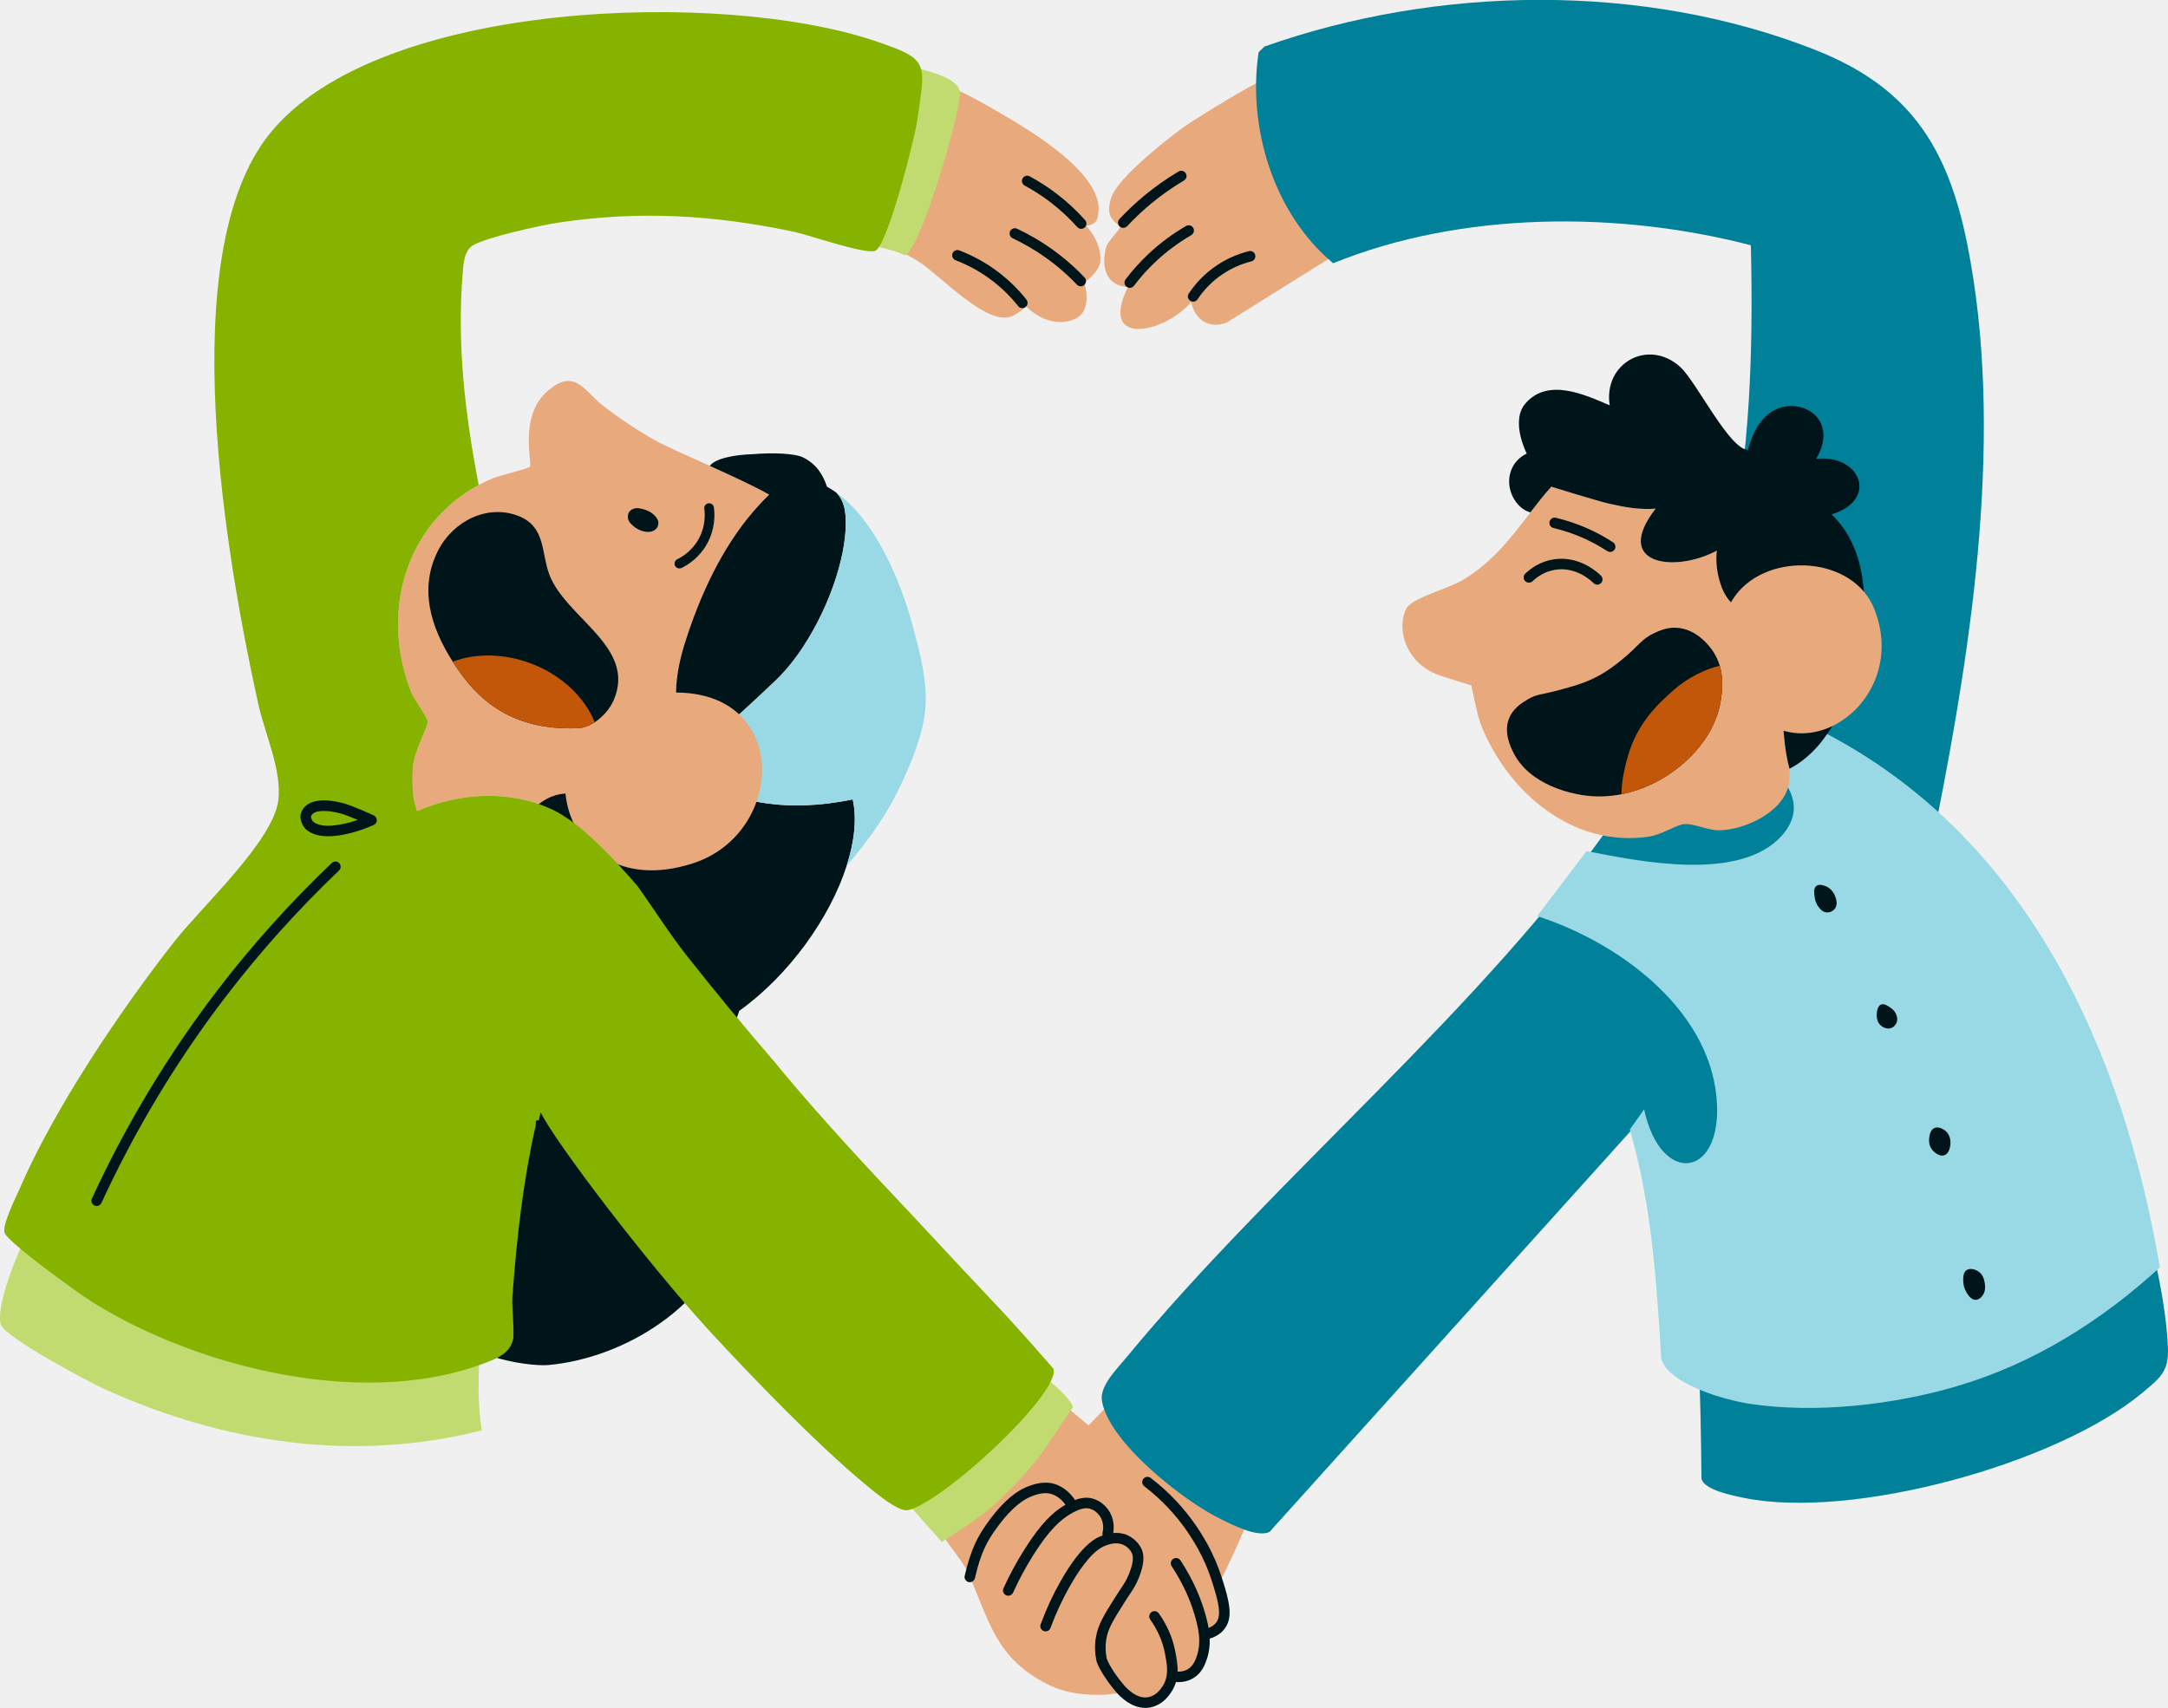
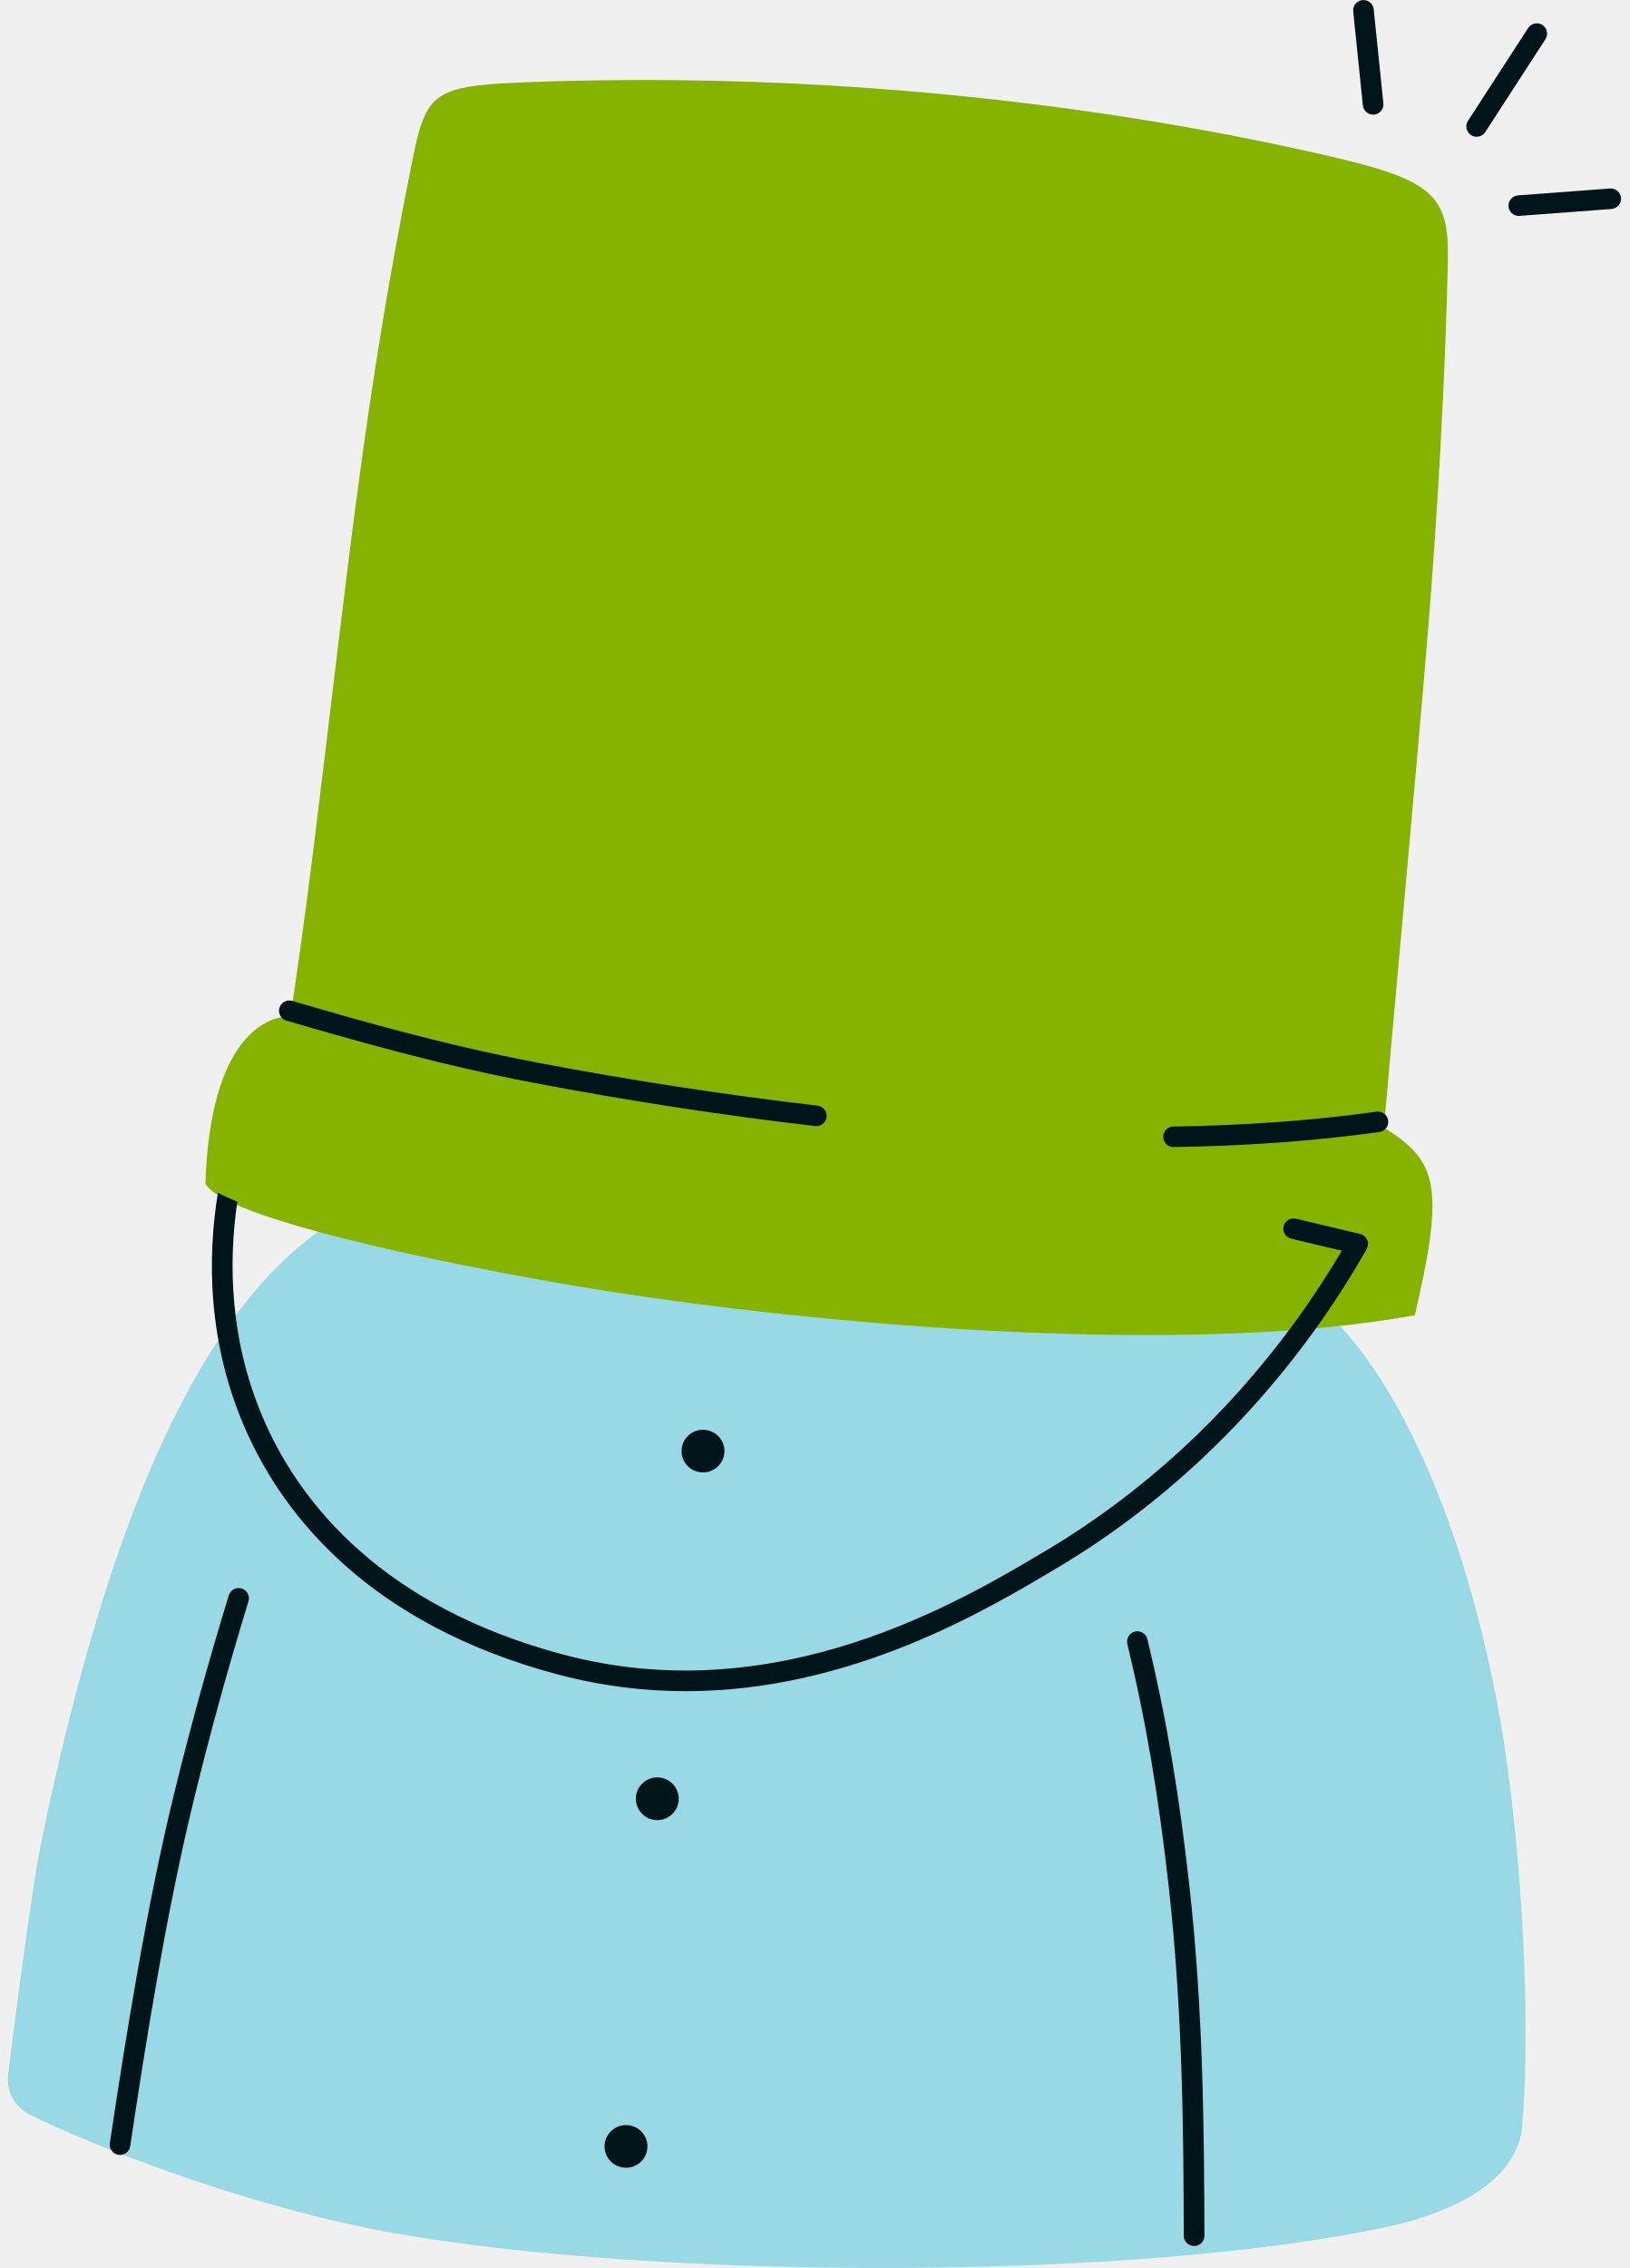
- <svg xmlns="http://www.w3.org/2000/svg" width="66" height="52" viewBox="0 0 66 52" fill="none">
-   <g clip-path="url(#clip0_955_6360)">
-     <path d="M33.87 42.647C33.87 42.647 37.832 45.611 38.064 45.892C38.2 46.054 37.124 48.198 37.124 48.198C37.124 48.198 37.365 48.87 37.199 49.344C37.067 49.723 36.706 49.706 36.706 49.706C36.706 49.706 36.772 50.405 36.425 50.818C36.217 51.066 35.73 50.956 35.73 50.956C35.73 50.956 35.599 51.879 34.832 51.879C34.475 51.879 34.202 51.529 34.202 51.529C34.202 51.529 32.948 51.813 31.908 51.295C30.292 50.491 30.111 49.318 29.475 47.906C29.257 47.422 28.739 46.934 28.522 46.414C28.739 46.215 32.287 42.692 32.287 42.692L33.139 43.401L33.871 42.647L33.87 42.647Z" fill="#E8AA7D" />
-     <path d="M37.279 49.597C37.176 49.735 37.021 49.837 36.827 49.894C36.835 50.09 36.814 50.297 36.742 50.513C36.692 50.661 36.601 50.938 36.321 51.102C36.19 51.18 36.035 51.221 35.871 51.221C35.85 51.221 35.828 51.22 35.807 51.218C35.805 51.218 35.802 51.218 35.8 51.217C35.774 51.304 35.738 51.392 35.686 51.477C35.514 51.764 35.291 51.936 35.022 51.99C34.969 52.001 34.917 52.005 34.866 52.005C34.429 52.005 34.087 51.649 33.984 51.529C33.708 51.205 33.48 50.855 33.39 50.611C33.389 50.608 33.389 50.608 33.388 50.605C33.385 50.596 33.381 50.587 33.38 50.578C33.33 50.339 33.322 50.101 33.36 49.871C33.422 49.475 33.612 49.174 33.925 48.675C34.003 48.55 34.065 48.456 34.118 48.377C34.234 48.202 34.298 48.106 34.374 47.916C34.45 47.724 34.527 47.466 34.465 47.311C34.393 47.133 34.221 47.05 34.188 47.035C33.98 46.946 33.766 47.023 33.663 47.06C33.342 47.175 32.978 47.584 32.582 48.277C32.348 48.686 32.145 49.121 31.98 49.57C31.95 49.653 31.858 49.696 31.775 49.665C31.692 49.634 31.649 49.542 31.68 49.46C31.851 48.993 32.061 48.542 32.304 48.118C32.96 46.972 33.407 46.811 33.555 46.758C33.559 46.757 33.563 46.756 33.567 46.754C33.559 46.727 33.557 46.697 33.565 46.668C33.576 46.62 33.631 46.374 33.478 46.158C33.442 46.107 33.339 45.982 33.176 45.939C33.117 45.923 32.94 45.875 32.539 46.13C32.28 46.295 31.949 46.57 31.453 47.357C31.226 47.718 31.02 48.102 30.84 48.495C30.812 48.554 30.755 48.59 30.694 48.59C30.671 48.59 30.649 48.585 30.628 48.575C30.547 48.539 30.511 48.443 30.548 48.363C30.733 47.956 30.947 47.561 31.182 47.188C31.712 46.344 32.078 46.043 32.367 45.86C32.391 45.845 32.414 45.831 32.436 45.819C32.359 45.709 32.211 45.547 31.988 45.486C31.819 45.44 31.601 45.474 31.341 45.589C31.016 45.732 30.64 46.094 30.284 46.608C30.061 46.927 29.863 47.257 29.679 48.053C29.662 48.127 29.596 48.177 29.523 48.177C29.512 48.177 29.5 48.176 29.487 48.174C29.402 48.154 29.347 48.067 29.368 47.982C29.565 47.131 29.789 46.761 30.021 46.426C30.417 45.856 30.828 45.465 31.213 45.296C31.546 45.149 31.828 45.111 32.073 45.177C32.419 45.273 32.631 45.529 32.726 45.675C32.923 45.6 33.097 45.586 33.258 45.63C33.523 45.7 33.683 45.894 33.739 45.973C33.93 46.243 33.914 46.532 33.89 46.68C34.017 46.668 34.165 46.678 34.316 46.743C34.391 46.777 34.646 46.906 34.763 47.192C34.846 47.399 34.816 47.675 34.672 48.037C34.584 48.258 34.509 48.37 34.386 48.556C34.333 48.634 34.272 48.725 34.197 48.847C33.872 49.364 33.727 49.605 33.677 49.923C33.647 50.11 33.652 50.304 33.691 50.501V50.504C33.768 50.711 33.977 51.033 34.227 51.323C34.314 51.424 34.619 51.745 34.96 51.678C35.136 51.642 35.288 51.521 35.411 51.315C35.593 51.008 35.527 50.671 35.464 50.344C35.394 49.977 35.242 49.631 35.016 49.313C34.964 49.24 34.981 49.139 35.054 49.088C35.126 49.036 35.226 49.054 35.277 49.126C35.53 49.482 35.699 49.871 35.778 50.283C35.814 50.47 35.856 50.68 35.849 50.9C35.932 50.904 36.05 50.892 36.158 50.828C36.334 50.724 36.396 50.537 36.438 50.414C36.507 50.206 36.519 50.001 36.502 49.809C36.5 49.796 36.499 49.783 36.497 49.77C36.484 49.638 36.457 49.512 36.428 49.394C36.283 48.808 36.028 48.235 35.669 47.69C35.621 47.616 35.641 47.516 35.715 47.467C35.79 47.419 35.888 47.439 35.937 47.513C36.315 48.089 36.585 48.697 36.739 49.317C36.759 49.398 36.777 49.483 36.792 49.571C36.893 49.532 36.971 49.477 37.025 49.405C37.15 49.24 37.141 48.976 36.991 48.464C36.834 47.927 36.652 47.385 36.167 46.668C35.802 46.128 35.354 45.653 34.835 45.257C34.766 45.204 34.752 45.102 34.805 45.032C34.858 44.962 34.96 44.948 35.03 45.002C35.576 45.419 36.048 45.92 36.433 46.488C36.943 47.242 37.14 47.834 37.298 48.373C37.455 48.909 37.506 49.301 37.278 49.599L37.279 49.597Z" fill="#00151A" />
-     <path d="M33.066 6.874C33.066 6.874 33.538 7.35 33.497 7.957C33.476 8.277 33.007 8.608 33.007 8.608C33.007 8.608 33.298 9.468 32.709 9.718C31.91 10.056 31.237 9.329 31.237 9.329C31.237 9.329 30.936 9.627 30.67 9.666C29.921 9.776 28.662 8.442 28.025 8.005C27.62 7.728 27.161 7.578 26.777 7.274C26.997 7.065 28.446 2.723 28.928 2.68C29.137 2.661 30.547 3.494 30.84 3.673C31.677 4.182 33.807 5.502 33.395 6.679C33.332 6.859 33.068 6.874 33.068 6.874L33.066 6.874Z" fill="#E8AA7D" />
-     <path d="M30.733 44.959C30.637 45.125 29.834 46.025 29.685 45.889C29.855 45.457 30.27 45.064 30.733 44.959Z" fill="#F7E0D1" />
-     <path d="M14.671 40.299C14.588 41.412 14.494 42.44 14.666 43.555C10.762 44.542 6.815 43.943 3.186 42.299C2.688 42.074 0.144 40.717 0.026 40.333C-0.145 39.777 0.562 38.039 0.881 37.5C0.97 37.35 14.064 40.241 14.671 40.299Z" fill="#C1DB70" />
-     <path d="M31.548 41.929C31.759 41.736 32.71 42.716 32.658 42.858C31.772 44.14 31.621 44.546 30.34 45.751C29.794 46.264 28.671 46.951 28.671 46.951C28.671 46.951 27.768 45.945 27.476 45.598C27.759 45.276 31.224 42.16 31.547 41.929H31.548Z" fill="#C1DB70" />
-     <path d="M27.797 2.348C27.743 2.252 27.387 2.271 27.474 1.977C27.94 2.083 29.227 2.313 29.226 2.843C29.223 3.491 27.997 7.704 27.536 7.773C27.038 7.513 26.381 7.542 25.963 7.159C26.17 6.826 26.445 7.179 26.701 7.094C27.132 6.951 28.06 2.811 27.797 2.348Z" fill="#C1DB70" />
-     <path d="M24.465 19.669C24.211 20.651 23.597 21.569 22.587 22.419C21.192 23.594 20.026 23.988 18.347 23.069C17.911 23.482 17.977 24.592 17.352 24.757C17.329 24.763 17.266 24.775 17.17 24.791C17.147 24.795 17.123 24.799 17.097 24.804H17.097C17.012 24.752 16.928 24.706 16.847 24.667C15.555 24.044 14.018 24.123 12.697 24.696C12.649 24.54 12.611 24.409 12.604 24.371C12.553 24.074 12.547 23.646 12.572 23.345C12.613 22.865 13.035 22.136 13.018 21.97C13.002 21.804 12.626 21.343 12.52 21.076C11.572 18.691 12.316 15.985 14.573 14.768C14.704 14.698 14.839 14.633 14.98 14.573C15.236 14.464 16.084 14.275 16.135 14.21C16.209 14.115 15.793 12.697 16.645 11.929C17.488 11.169 17.784 11.903 18.341 12.339C18.846 12.734 19.388 13.096 19.947 13.41C20.23 13.569 20.903 13.867 21.608 14.187C22.289 14.495 23 14.822 23.416 15.061C23.254 15.217 23.098 15.382 22.95 15.554C21.988 16.668 21.307 18.1 20.82 19.673C20.739 19.934 20.336 21.334 20.8 22.01C21.127 22.487 21.413 22.632 21.668 22.454C21.734 22.424 21.918 22.272 22.149 22.067C22.722 21.567 23.581 20.749 23.647 20.686C23.941 20.399 24.217 20.051 24.465 19.669Z" fill="#E8AA7D" />
-     <path d="M25.774 26.366C25.265 27.951 24.018 29.696 22.504 30.781C21.71 32.94 22.85 35.176 22.269 37.361C21.639 39.731 19.042 41.351 16.693 41.565C16.055 41.623 13.719 41.241 13.944 40.297C14.03 39.942 13.934 36.945 14.121 35.73C14.522 33.113 15.854 29.862 17.094 27.524C17.258 27.218 18.135 25.992 18.152 25.897C18.204 25.618 16.925 24.792 16.494 24.938C16.264 25.015 16.284 25.452 15.951 25.388C15.921 24.684 16.737 24.054 17.442 24.179C17.557 24.199 18.582 24.646 18.627 24.692C18.985 25.072 17.631 24.704 17.464 24.808C18.633 26.194 18.536 25.01 19.332 24.748C19.521 24.686 20.257 24.784 20.747 24.656C21.067 24.572 21.619 24.218 21.901 24.064C22.566 24.353 23.89 24.77 25.959 24.341C26.089 24.927 26.012 25.629 25.773 26.366L25.774 26.366Z" fill="#00151A" />
-     <path d="M24.465 19.67C24.217 20.052 23.941 20.399 23.647 20.686C23.581 20.75 22.722 21.567 22.149 22.068C21.918 22.273 21.734 22.424 21.668 22.454C21.413 22.633 21.127 22.487 20.8 22.011C20.336 21.334 20.739 19.935 20.82 19.674C21.307 18.101 21.988 16.669 22.95 15.554C23.098 15.382 23.254 15.217 23.416 15.062C23 14.822 22.289 14.495 21.608 14.187C21.777 13.949 22.398 13.845 22.913 13.83C23.529 13.777 24.196 13.807 24.439 13.924C24.851 14.123 25.053 14.454 25.176 14.82C25.272 14.873 25.365 14.932 25.456 14.998C25.607 15.143 25.707 15.356 25.736 15.655C25.837 16.732 25.3 18.393 24.465 19.67Z" fill="#00151A" />
-     <path d="M27.498 23.743C27.076 24.681 26.57 25.426 25.774 26.366C26.012 25.628 26.089 24.926 25.96 24.341C23.89 24.769 22.567 24.352 21.902 24.064C21.866 24.048 21.833 24.033 21.802 24.019C21.263 23.772 21.965 23.773 22.114 23.697C23.13 23.178 22.226 22.501 22.149 22.068C22.722 21.567 23.582 20.75 23.647 20.686C24.921 19.44 25.869 17.053 25.736 15.656C25.707 15.356 25.607 15.143 25.456 14.998C26.645 15.847 27.403 17.665 27.765 18.982C28.337 21.067 28.385 21.775 27.499 23.743H27.498Z" fill="#99D9E5" />
-     <path d="M20.116 21.11C24.087 20.728 24.01 25.344 21.098 26.287C16.689 27.716 15.566 21.549 20.116 21.11Z" fill="#E8AA7D" />
-     <path d="M18.686 21.311C18.574 21.575 18.353 21.829 18.106 21.992C17.943 22.096 17.771 22.164 17.608 22.172C15.467 22.267 14.47 21.187 13.858 20.263C13.832 20.224 13.807 20.186 13.783 20.148C13.108 19.09 12.751 17.92 13.334 16.77C13.799 15.854 14.851 15.344 15.786 15.712C16.605 16.035 16.477 16.81 16.712 17.465C17.193 18.808 19.382 19.682 18.686 21.311Z" fill="#00151A" />
-     <path d="M18.105 21.992C17.943 22.097 17.771 22.165 17.608 22.172C15.466 22.267 14.469 21.188 13.857 20.263C13.832 20.225 13.807 20.187 13.782 20.148C15.357 19.555 17.461 20.408 18.105 21.993V21.992Z" fill="#C2570A" />
-     <path d="M32.08 41.766C32.08 41.772 32.08 41.777 32.08 41.783C32.079 41.792 32.078 41.801 32.077 41.81C32.074 41.826 32.07 41.843 32.066 41.86C32.064 41.867 32.063 41.874 32.06 41.881C32.057 41.893 32.053 41.906 32.048 41.919C32.043 41.935 32.037 41.953 32.029 41.971C32.022 41.989 32.015 42.007 32.006 42.025C31.989 42.063 31.969 42.102 31.947 42.143C31.936 42.163 31.924 42.184 31.911 42.206C31.904 42.218 31.895 42.232 31.887 42.246C31.88 42.259 31.871 42.273 31.862 42.286C31.854 42.301 31.845 42.314 31.835 42.328C31.826 42.343 31.817 42.357 31.807 42.372C31.758 42.443 31.705 42.518 31.647 42.596C31.623 42.628 31.599 42.659 31.574 42.691C31.549 42.723 31.523 42.755 31.497 42.787C31.484 42.804 31.471 42.82 31.456 42.837C31.429 42.87 31.401 42.903 31.373 42.937C31.355 42.958 31.338 42.978 31.32 43C31.258 43.071 31.194 43.144 31.127 43.218C31.1 43.247 31.073 43.277 31.046 43.306C31.018 43.336 30.99 43.366 30.962 43.396C29.906 44.516 28.388 45.762 27.701 45.968H27.7C27.689 45.971 27.679 45.974 27.668 45.977C27.651 45.98 27.636 45.983 27.621 45.986C27.474 46.008 27.204 45.859 26.911 45.649C26.909 45.648 26.907 45.646 26.904 45.645C26.526 45.364 26.086 44.985 25.843 44.771C25.835 44.764 25.827 44.757 25.819 44.75C25.783 44.718 25.752 44.69 25.727 44.668C25.645 44.596 25.563 44.521 25.48 44.446C25.398 44.37 25.314 44.293 25.23 44.215C25.103 44.098 24.976 43.978 24.847 43.855C24.719 43.733 24.589 43.608 24.459 43.481C24.286 43.313 24.113 43.142 23.939 42.968C23.591 42.621 23.246 42.267 22.91 41.918C22.868 41.874 22.826 41.831 22.783 41.787C22.701 41.7 22.618 41.613 22.536 41.527C22.249 41.226 21.972 40.931 21.711 40.649C21.652 40.586 21.592 40.521 21.532 40.454C19.65 38.387 16.906 34.785 16.458 33.869C16.439 33.95 16.421 34.032 16.404 34.115C16.262 34.108 16.336 34.151 16.302 34.298C15.938 35.91 15.741 37.613 15.616 39.265C15.612 39.319 15.608 39.373 15.604 39.426C15.602 39.443 15.601 39.461 15.601 39.48C15.591 39.645 15.598 39.802 15.609 39.95V39.951C15.621 40.219 15.64 40.507 15.629 40.736C15.592 40.956 15.484 41.142 15.223 41.298C15.223 41.298 15.223 41.299 15.222 41.299C15.162 41.334 15.094 41.369 15.017 41.401C11.319 42.964 6.095 41.697 2.81 39.648C2.412 39.4 0.219 37.817 0.138 37.536C0.066 37.287 0.474 36.483 0.605 36.179C1.653 33.753 3.674 30.748 5.314 28.662C6.154 27.594 8.324 25.601 8.473 24.366C8.585 23.453 8.063 22.345 7.861 21.429C6.893 17.04 5.251 7.748 8.211 4.07C11.513 -0.033 22.02 -0.314 26.632 1.245C28.296 1.808 28.18 1.877 27.926 3.65C27.841 4.243 27.038 7.392 26.66 7.629C26.418 7.78 24.646 7.16 24.194 7.064C21.763 6.544 19.439 6.404 16.973 6.783C16.431 6.866 14.821 7.222 14.4 7.469C14.129 7.628 14.109 8.033 14.085 8.319C13.907 10.468 14.157 12.622 14.573 14.768C12.316 15.985 11.572 18.691 12.52 21.076C12.626 21.343 13.002 21.804 13.018 21.97C13.035 22.135 12.613 22.864 12.572 23.345C12.547 23.646 12.553 24.074 12.604 24.37C12.61 24.409 12.649 24.54 12.697 24.696C14.018 24.123 15.555 24.044 16.847 24.667C16.928 24.706 17.012 24.752 17.096 24.804H17.097C17.777 25.217 18.577 26.018 19.4 26.97C19.908 27.677 20.377 28.428 20.91 29.103C21.784 30.211 22.684 31.297 23.604 32.364C23.674 32.451 23.741 32.534 23.806 32.612C25.064 34.118 26.405 35.557 27.754 36.986C28.701 38.008 29.656 39.023 30.61 40.037C31.105 40.578 31.593 41.125 32.071 41.679C32.073 41.684 32.074 41.69 32.075 41.697C32.079 41.719 32.081 41.742 32.08 41.766Z" fill="#86B200" />
-     <path d="M32.915 6.968C32.871 6.968 32.827 6.95 32.796 6.915C32.551 6.641 32.279 6.389 31.988 6.165C31.739 5.974 31.472 5.801 31.195 5.651C31.117 5.609 31.088 5.511 31.13 5.434C31.172 5.356 31.27 5.327 31.347 5.369C31.639 5.527 31.92 5.709 32.183 5.911C32.489 6.146 32.776 6.412 33.033 6.701C33.092 6.767 33.087 6.868 33.021 6.928C32.99 6.955 32.952 6.968 32.914 6.968L32.915 6.968Z" fill="#00151A" />
-     <path d="M32.9 8.718C32.858 8.718 32.816 8.702 32.785 8.669C32.49 8.358 32.163 8.076 31.813 7.829C31.503 7.61 31.171 7.417 30.827 7.255C30.747 7.217 30.713 7.122 30.75 7.041C30.788 6.961 30.883 6.927 30.964 6.965C31.325 7.135 31.673 7.337 31.998 7.567C32.364 7.826 32.708 8.122 33.017 8.448C33.078 8.511 33.075 8.613 33.011 8.674C32.98 8.704 32.94 8.718 32.9 8.718Z" fill="#00151A" />
-     <path d="M31.122 9.382C31.074 9.382 31.027 9.361 30.996 9.322C30.767 9.033 30.502 8.773 30.21 8.549C29.869 8.288 29.492 8.078 29.09 7.923C29.007 7.891 28.966 7.799 28.997 7.716C29.029 7.634 29.122 7.592 29.204 7.624C29.636 7.79 30.04 8.016 30.405 8.295C30.718 8.535 31.002 8.813 31.247 9.122C31.302 9.192 31.291 9.293 31.222 9.348C31.192 9.371 31.157 9.383 31.122 9.383L31.122 9.382Z" fill="#00151A" />
-     <path d="M2.943 36.723C2.92 36.723 2.897 36.718 2.876 36.708C2.796 36.671 2.761 36.576 2.798 36.495C3.833 34.247 5.118 32.115 6.615 30.158C7.669 28.781 8.842 27.475 10.1 26.277C10.163 26.216 10.265 26.218 10.326 26.282C10.387 26.346 10.384 26.448 10.32 26.508C9.074 27.695 7.913 28.988 6.869 30.352C5.386 32.291 4.114 34.402 3.088 36.629C3.061 36.688 3.003 36.723 2.943 36.723V36.723Z" fill="#00151A" />
-     <path d="M9.996 25.464C9.731 25.464 9.482 25.407 9.304 25.244C9.266 25.21 9.08 24.97 9.171 24.735C9.31 24.38 9.775 24.279 10.447 24.457C10.741 24.535 11.352 24.817 11.378 24.829C11.435 24.855 11.471 24.912 11.471 24.975C11.471 25.038 11.434 25.094 11.377 25.12C11.273 25.168 10.596 25.463 9.997 25.463L9.996 25.464ZM9.526 25.014C9.806 25.255 10.445 25.117 10.892 24.966C10.709 24.888 10.496 24.803 10.365 24.768C10.004 24.673 9.554 24.637 9.47 24.853C9.455 24.89 9.496 24.975 9.526 25.015V25.014Z" fill="#00151A" />
-     <path d="M19.487 15.482C19.36 15.457 19.278 15.489 19.233 15.516C19.163 15.558 19.098 15.633 19.117 15.78C19.133 15.896 19.231 15.977 19.313 16.044C19.393 16.109 19.615 16.238 19.836 16.183C19.892 16.169 19.998 16.118 20.031 16.005C20.067 15.88 20.011 15.796 19.986 15.765C19.913 15.678 19.814 15.548 19.488 15.482L19.487 15.482Z" fill="#00151A" />
-     <path d="M20.683 17.31C20.628 17.31 20.575 17.279 20.55 17.227C20.514 17.153 20.545 17.064 20.618 17.029C20.779 16.951 21.079 16.765 21.277 16.398C21.476 16.027 21.466 15.671 21.441 15.492C21.43 15.411 21.486 15.336 21.567 15.325C21.648 15.315 21.723 15.371 21.733 15.452C21.762 15.667 21.775 16.094 21.536 16.538C21.299 16.978 20.94 17.201 20.747 17.295C20.726 17.305 20.704 17.309 20.682 17.309L20.683 17.31Z" fill="#00151A" />
-     <path d="M40.858 7.626L37.345 9.821C36.805 10.03 36.383 9.737 36.262 9.199C35.436 10.161 33.429 10.574 34.34 8.734C33.67 8.717 33.517 8.117 33.671 7.538C33.723 7.34 34.09 6.997 34.089 6.926C34.087 6.793 33.563 6.712 33.849 5.97C34.074 5.388 35.498 4.254 36.047 3.86C36.345 3.647 38.301 2.433 38.472 2.445C38.503 2.448 40.646 7.47 40.857 7.626H40.858Z" fill="#E8AA7D" />
-     <path d="M49.82 34.242L38.646 46.648C38.278 46.818 37.543 46.442 37.172 46.261C36.05 45.714 33.765 43.937 33.546 42.658C33.468 42.207 33.994 41.695 34.281 41.346C38.836 35.818 45.169 30.691 49.219 24.846C52.799 19.679 53.462 14.107 53.301 7.468C49.28 6.423 44.496 6.426 40.584 8.016C38.774 6.504 37.971 3.883 38.316 1.588L38.494 1.417C43.757 -0.442 50.002 -0.543 55.235 1.509C58.108 2.635 59.29 4.448 59.887 7.427C61.021 13.086 60.052 19.475 58.946 25.052C60.014 26.391 60.596 26.838 61.553 28.266C63.485 31.146 65.872 37.62 65.998 41.06C66.023 41.763 65.755 41.961 65.239 42.394C62.633 44.578 56.38 46.294 53.072 45.606C52.739 45.537 51.862 45.366 51.797 45.019C51.771 42.436 51.733 39.657 51.182 37.131C50.895 35.814 50.639 36.205 50.165 35.354C49.982 35.025 49.861 34.618 49.819 34.244L49.82 34.242Z" fill="#008099" />
-     <path d="M50.051 33.777C50.56 36.166 52.504 35.876 52.252 33.38C51.976 30.653 49.207 28.668 46.795 27.895L48.3 25.915C49.93 26.235 52.975 26.861 54.242 25.446C55.77 23.738 52.107 22.029 50.752 22.01C50.889 21.81 51.119 20.819 51.23 20.739C51.502 20.542 54.93 21.995 55.449 22.261C61.693 25.456 64.623 31.948 65.754 38.59C63.954 40.238 61.896 41.526 59.564 42.212C57.63 42.781 55.273 43.049 53.257 42.744C52.531 42.634 50.763 42.146 50.57 41.356C50.434 39.014 50.273 36.655 49.617 34.394L50.052 33.777H50.051Z" fill="#99D9E5" />
-     <path d="M54.449 23.907C54.28 24.735 53.092 25.282 52.322 25.282C51.977 25.28 51.561 25.07 51.271 25.093C51.043 25.111 50.584 25.418 50.197 25.475C47.865 25.822 45.88 24.106 45.074 22.043C44.971 21.781 44.792 20.87 44.792 20.87C44.792 20.87 44.035 20.643 43.777 20.547C42.834 20.195 42.493 19.208 42.806 18.544C42.965 18.208 44.064 17.933 44.501 17.677C45.441 17.129 46.021 16.343 46.591 15.602C46.798 15.332 47.005 15.069 47.226 14.823C47.227 14.822 47.227 14.82 47.227 14.82C47.227 14.82 48.607 15.25 48.982 15.336C49.45 15.445 49.917 15.527 50.402 15.489C49.076 17.19 50.964 17.46 52.264 16.769C52.195 17.351 52.395 18.297 52.992 18.545C53.72 18.848 53.556 18.356 53.926 19.359C54.407 20.661 54.123 22.064 54.476 23.404C54.484 23.584 54.48 23.757 54.45 23.907L54.449 23.907Z" fill="#E8AA7D" />
-     <path d="M56.651 19.943C56.571 20.539 56.164 21.631 55.488 22.538C55.243 22.866 54.849 23.226 54.477 23.407C54.477 23.406 54.475 23.405 54.475 23.404C54.123 22.064 54.407 20.662 53.925 19.358C53.555 18.356 53.719 18.848 52.992 18.545C52.394 18.297 52.194 17.351 52.263 16.768C50.964 17.46 49.076 17.189 50.402 15.488C49.916 15.527 49.45 15.444 48.981 15.336C48.607 15.25 47.227 14.82 47.227 14.82C47.227 14.82 47.227 14.821 47.225 14.822C47.003 15.068 46.797 15.332 46.59 15.602C46.211 15.508 45.875 15.013 45.954 14.511C46.037 13.983 46.479 13.812 46.479 13.812C46.479 13.812 45.967 12.826 46.441 12.282C47.127 11.496 48.238 12.015 49.004 12.342C48.802 11.051 50.189 10.291 51.157 11.179C51.646 11.629 52.653 13.697 53.216 13.697C53.365 13.107 53.583 12.858 53.726 12.709C54.51 11.894 56.094 12.602 55.29 13.973C56.633 13.82 57.207 15.219 55.758 15.664C56.89 16.737 56.849 18.473 56.65 19.945L56.651 19.943Z" fill="#00151A" />
-     <path d="M52.293 19.773C52.077 19.423 52.61 18.418 52.847 18.11C53.866 16.78 56.428 16.937 57.062 18.55C58.244 21.561 54.355 23.988 52.861 20.89C52.711 20.58 52.677 20.134 52.545 19.919C52.495 19.838 52.323 19.823 52.293 19.773Z" fill="#E8AA7D" />
-     <path d="M52.395 21.267C52.206 22.643 51.019 23.439 50.806 23.581C50.556 23.749 50.042 24.051 49.364 24.184C48.996 24.256 48.58 24.28 48.132 24.204C47.92 24.168 46.601 23.945 46.082 22.936C45.999 22.772 45.762 22.312 45.942 21.87C46.072 21.551 46.361 21.382 46.525 21.287C46.798 21.128 46.901 21.164 47.49 21.005C47.906 20.892 48.259 20.796 48.656 20.583C48.968 20.415 49.184 20.241 49.359 20.099C49.895 19.669 49.953 19.464 50.364 19.275C50.525 19.202 50.743 19.101 51.027 19.114C51.679 19.143 52.084 19.734 52.153 19.838C52.248 19.981 52.312 20.129 52.355 20.273C52.475 20.681 52.423 21.063 52.395 21.267Z" fill="#00151A" />
-     <path d="M52.395 21.268C52.206 22.643 51.019 23.44 50.806 23.582C50.557 23.75 50.042 24.052 49.364 24.184C49.357 23.737 49.504 23.217 49.558 23.024C49.845 22.003 50.51 21.4 50.96 21.003C51.357 20.652 51.923 20.363 52.355 20.273C52.476 20.681 52.424 21.063 52.395 21.267V21.268Z" fill="#C2570A" />
-     <path d="M49.017 16.806C48.987 16.806 48.957 16.798 48.929 16.78C48.688 16.624 48.432 16.485 48.169 16.37C47.887 16.247 47.592 16.149 47.291 16.078C47.205 16.057 47.152 15.971 47.172 15.885C47.193 15.799 47.278 15.745 47.365 15.766C47.684 15.842 47.998 15.947 48.297 16.077C48.577 16.199 48.849 16.346 49.105 16.512C49.179 16.561 49.2 16.66 49.152 16.734C49.121 16.782 49.069 16.807 49.017 16.807L49.017 16.806Z" fill="#00151A" />
-     <path d="M48.625 17.802C48.584 17.802 48.543 17.786 48.512 17.755C48.427 17.67 47.974 17.253 47.353 17.348C47.028 17.397 46.794 17.565 46.655 17.698C46.591 17.758 46.489 17.756 46.428 17.692C46.368 17.628 46.37 17.527 46.434 17.466C46.606 17.301 46.897 17.093 47.304 17.031C48.077 16.913 48.634 17.425 48.738 17.529C48.801 17.592 48.801 17.693 48.738 17.756C48.707 17.787 48.666 17.803 48.625 17.803L48.625 17.802Z" fill="#00151A" />
-     <path d="M34.197 6.938C34.158 6.938 34.118 6.924 34.087 6.895C34.023 6.835 34.02 6.733 34.08 6.668C34.32 6.412 34.578 6.168 34.849 5.945C35.172 5.679 35.518 5.436 35.879 5.222C35.956 5.177 36.054 5.201 36.099 5.278C36.144 5.354 36.119 5.452 36.042 5.497C35.696 5.702 35.363 5.936 35.053 6.192C34.793 6.407 34.544 6.64 34.314 6.887C34.283 6.92 34.24 6.938 34.197 6.938L34.197 6.938Z" fill="#00151A" />
-     <path d="M34.393 8.765C34.359 8.765 34.325 8.754 34.296 8.732C34.226 8.679 34.212 8.578 34.265 8.508C34.475 8.231 34.709 7.97 34.962 7.733C35.309 7.407 35.694 7.12 36.107 6.881C36.184 6.837 36.281 6.863 36.326 6.94C36.37 7.016 36.344 7.114 36.267 7.159C35.876 7.386 35.51 7.658 35.181 7.967C34.942 8.192 34.72 8.439 34.52 8.702C34.489 8.743 34.441 8.765 34.393 8.765Z" fill="#00151A" />
-     <path d="M36.322 9.186C36.292 9.186 36.261 9.177 36.234 9.159C36.16 9.11 36.141 9.01 36.19 8.937C36.418 8.594 36.707 8.305 37.048 8.077C37.345 7.879 37.671 7.735 38.018 7.648C38.104 7.626 38.19 7.678 38.212 7.764C38.233 7.85 38.181 7.937 38.096 7.959C37.784 8.037 37.492 8.166 37.226 8.344C36.92 8.548 36.661 8.808 36.456 9.115C36.425 9.161 36.374 9.186 36.322 9.186V9.186Z" fill="#00151A" />
-     <path d="M55.294 26.977C55.386 26.905 55.538 26.968 55.586 26.987C55.779 27.067 55.853 27.251 55.867 27.289C55.893 27.359 55.96 27.538 55.857 27.671C55.798 27.747 55.696 27.793 55.596 27.781C55.482 27.768 55.417 27.686 55.365 27.62C55.273 27.505 55.254 27.385 55.244 27.319C55.228 27.204 55.205 27.048 55.294 26.977Z" fill="#00151A" />
-     <path d="M57.264 30.589C57.359 30.55 57.469 30.627 57.545 30.679C57.594 30.713 57.67 30.767 57.716 30.87C57.736 30.915 57.785 31.023 57.736 31.142C57.729 31.159 57.685 31.261 57.575 31.302C57.422 31.36 57.282 31.247 57.264 31.232C57.122 31.115 57.131 30.929 57.134 30.88C57.136 30.834 57.145 30.637 57.264 30.589Z" fill="#00151A" />
-     <path d="M58.882 34.351C59.039 34.274 59.223 34.432 59.234 34.442C59.399 34.587 59.38 34.811 59.375 34.854C59.369 34.907 59.344 35.12 59.194 35.175C59.021 35.239 58.842 35.036 58.832 35.025C58.697 34.867 58.726 34.672 58.732 34.633C58.742 34.56 58.765 34.408 58.882 34.351Z" fill="#00151A" />
-     <path d="M59.867 38.676C59.979 38.598 60.143 38.658 60.229 38.716C60.38 38.817 60.407 38.989 60.42 39.068C60.431 39.135 60.462 39.328 60.339 39.47C60.315 39.498 60.246 39.577 60.148 39.58C59.982 39.585 59.87 39.364 59.837 39.299C59.812 39.25 59.772 39.154 59.767 39.027C59.763 38.92 59.756 38.752 59.867 38.676Z" fill="#00151A" />
+ <svg xmlns="http://www.w3.org/2000/svg" width="46" height="64" viewBox="0 0 46 64" fill="none">
+   <g clip-path="url(#clip0_972_60653)">
+     <path d="M22.241 33.656C27.617 34.136 33.528 33.957 37.087 36.739C39.053 38.277 41.134 42.194 42.255 48.06C42.884 51.352 43.242 56.701 42.959 60.006C42.812 61.708 40.632 62.512 39.255 62.815C32.098 64.386 18.549 64.335 11.102 63.013C6.947 62.275 2.493 60.506 0.826 59.661C0.409 59.45 0.171 59.002 0.228 58.54C0.428 56.935 0.901 53.234 1.176 51.916C2.97 43.318 5.546 36.595 9.791 34.239C13.003 32.456 18.162 33.29 22.241 33.654V33.656Z" fill="#99D9E5" />
+     <path d="M39.084 31.534C39.072 31.672 39.065 31.768 39.062 31.822C39.148 31.876 39.228 31.928 39.306 31.98C40.577 32.842 40.743 33.656 39.929 37.114C39.157 37.256 38.328 37.367 37.452 37.453C37.202 37.477 36.947 37.499 36.687 37.519C30.283 38.018 21.766 37.227 16.087 36.263C14.8 36.044 9.27 35.06 6.87 34.079C6.663 33.995 6.477 33.911 6.322 33.825C6.06 33.684 5.876 33.544 5.797 33.407C5.93 29.24 7.546 28.741 8.046 28.687C8.14 28.676 8.194 28.682 8.194 28.682C8.194 28.682 8.208 28.59 8.236 28.418C8.333 27.781 8.59 26.037 8.875 23.726C9.843 15.88 10.28 11.295 11.612 4.655C12.011 2.668 12.153 2.431 14.671 2.328C22.577 2.01 30.115 2.799 36.506 4.18C40.435 5.026 40.907 5.345 40.862 7.42C40.791 10.654 40.569 14.555 40.297 17.864C39.955 22.021 39.225 29.832 39.084 31.535V31.534Z" fill="#86B200" />
+     <path d="M33.121 32.368C32.963 32.368 32.833 32.242 32.83 32.083C32.827 31.923 32.956 31.792 33.117 31.789C35.148 31.759 37.076 31.617 38.849 31.37C39.008 31.347 39.156 31.459 39.178 31.616C39.199 31.775 39.088 31.922 38.93 31.943C37.133 32.194 35.181 32.337 33.126 32.368H33.121Z" fill="#00151A" />
+     <path d="M23.038 31.777C23.026 31.777 23.015 31.777 23.004 31.776C20.387 31.472 17.703 31.059 15.024 30.548C12.304 30.03 9.764 29.29 8.083 28.8C7.928 28.755 7.84 28.593 7.886 28.441C7.931 28.287 8.093 28.199 8.247 28.244C9.916 28.732 12.442 29.468 15.133 29.98C17.799 30.487 20.469 30.897 23.073 31.2C23.233 31.219 23.347 31.363 23.329 31.521C23.311 31.668 23.186 31.777 23.041 31.777H23.038Z" fill="#00151A" />
+     <path d="M38.754 3.234C38.606 3.234 38.48 3.123 38.464 2.974L38.191 0.321C38.174 0.162 38.29 0.019 38.451 0.003C38.612 -0.013 38.754 0.102 38.77 0.262L39.043 2.915C39.059 3.074 38.944 3.217 38.783 3.233C38.773 3.233 38.762 3.234 38.752 3.234H38.754Z" fill="#00151A" />
+     <path d="M41.675 3.86C41.621 3.86 41.567 3.845 41.517 3.813C41.383 3.726 41.343 3.547 41.429 3.413L43.128 0.791C43.216 0.657 43.396 0.618 43.53 0.704C43.665 0.791 43.704 0.97 43.618 1.104L41.919 3.726C41.864 3.812 41.77 3.859 41.673 3.859L41.675 3.86Z" fill="#00151A" />
+     <path d="M42.864 6.093C42.713 6.093 42.586 5.977 42.574 5.826C42.562 5.666 42.682 5.527 42.842 5.514L45.437 5.319C45.598 5.306 45.737 5.427 45.75 5.586C45.762 5.746 45.642 5.884 45.482 5.897L42.887 6.092C42.88 6.092 42.872 6.092 42.865 6.092L42.864 6.093Z" fill="#00151A" />
+     <path d="M38.572 35.248C38.17 35.952 37.739 36.632 37.28 37.287C35.282 40.13 32.754 42.503 29.869 44.225C27.825 45.445 24.009 47.723 19.353 47.723C18.198 47.723 16.991 47.582 15.746 47.252C10.409 45.831 8.035 42.773 6.983 40.458C5.828 37.911 5.86 35.428 6.15 33.656C6.306 33.742 6.491 33.826 6.698 33.911C6.45 35.586 6.453 37.877 7.514 40.219C8.513 42.42 10.779 45.329 15.897 46.69C21.919 48.293 27.085 45.21 29.57 43.726C32.25 42.126 34.614 39.95 36.515 37.351C36.997 36.692 37.451 36.005 37.872 35.294L36.442 34.954C36.285 34.916 36.19 34.762 36.227 34.605C36.265 34.449 36.421 34.354 36.578 34.391L38.386 34.821C38.476 34.843 38.549 34.904 38.585 34.987C38.622 35.072 38.616 35.166 38.571 35.245L38.572 35.248Z" fill="#00151A" />
+     <path d="M3.389 60.81C3.375 60.81 3.36 60.81 3.345 60.807C3.186 60.783 3.076 60.635 3.1 60.478C3.569 57.349 4.151 53.732 4.914 50.615C5.379 48.717 5.885 46.885 6.457 45.018C6.504 44.865 6.666 44.778 6.82 44.826C6.973 44.872 7.059 45.034 7.013 45.186C6.444 47.045 5.941 48.865 5.479 50.753C4.72 53.847 4.141 57.448 3.674 60.564C3.653 60.708 3.528 60.811 3.386 60.811L3.389 60.81Z" fill="#00151A" />
+     <path d="M33.7 63.378C33.539 63.378 33.409 63.249 33.409 63.09C33.401 60.327 33.389 56.888 32.99 53.286C32.7 50.677 32.339 48.55 31.817 46.391C31.779 46.235 31.875 46.079 32.032 46.041C32.188 46.004 32.345 46.1 32.383 46.255C32.911 48.44 33.276 50.59 33.569 53.224C33.972 56.856 33.982 60.312 33.993 63.09C33.993 63.25 33.864 63.38 33.703 63.381L33.7 63.378Z" fill="#00151A" />
+     <path d="M19.84 41.55C20.175 41.55 20.446 41.281 20.446 40.948C20.446 40.615 20.175 40.346 19.84 40.346C19.506 40.346 19.235 40.615 19.235 40.948C19.235 41.281 19.506 41.55 19.84 41.55Z" fill="#00151A" />
+     <path d="M18.551 51.361C18.885 51.361 19.156 51.091 19.156 50.758C19.156 50.426 18.885 50.156 18.551 50.156C18.216 50.156 17.945 50.426 17.945 50.758C17.945 51.091 18.216 51.361 18.551 51.361Z" fill="#00151A" />
+     <path d="M17.668 61.171C18.002 61.171 18.273 60.902 18.273 60.569C18.273 60.236 18.002 59.967 17.668 59.967C17.333 59.967 17.062 60.236 17.062 60.569C17.062 60.902 17.333 61.171 17.668 61.171Z" fill="#00151A" />
  </g>
  <defs>
-     <clipPath id="clip0_955_6360">
-       <rect width="66" height="52" fill="white" />
+     <clipPath id="clip0_972_60653">
+       <rect width="46" height="64" fill="white" />
    </clipPath>
  </defs>
</svg>
